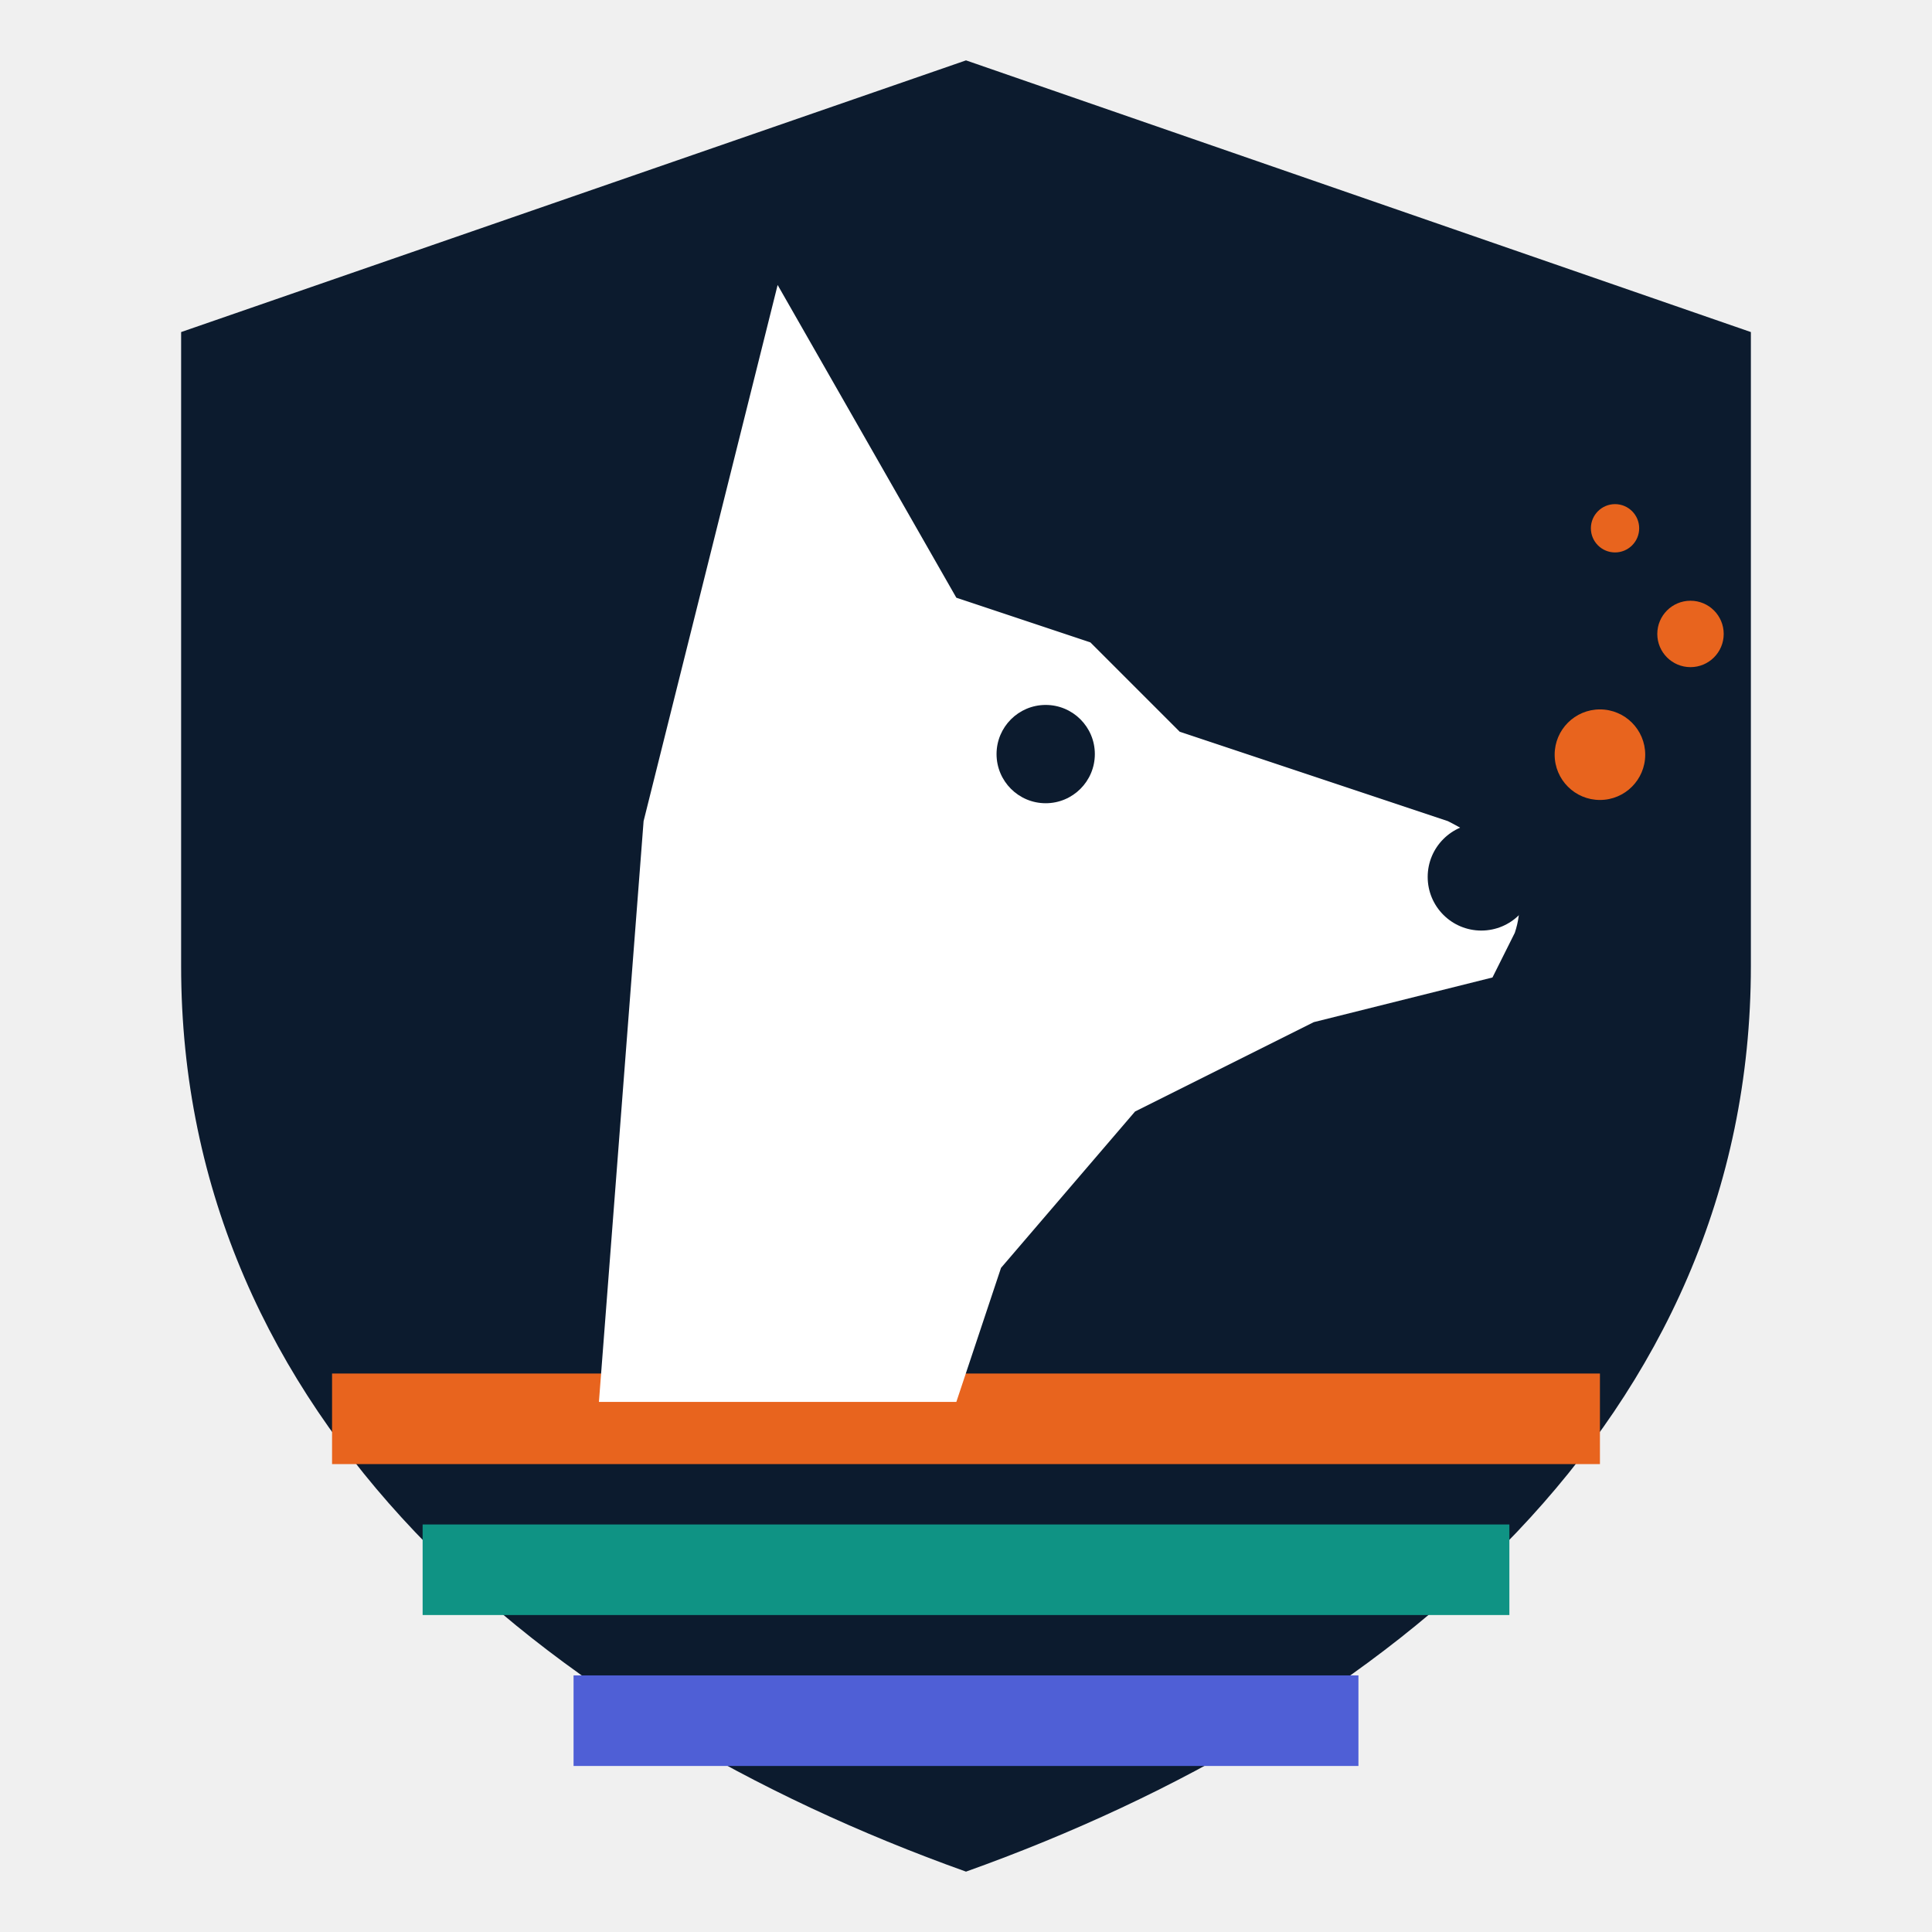
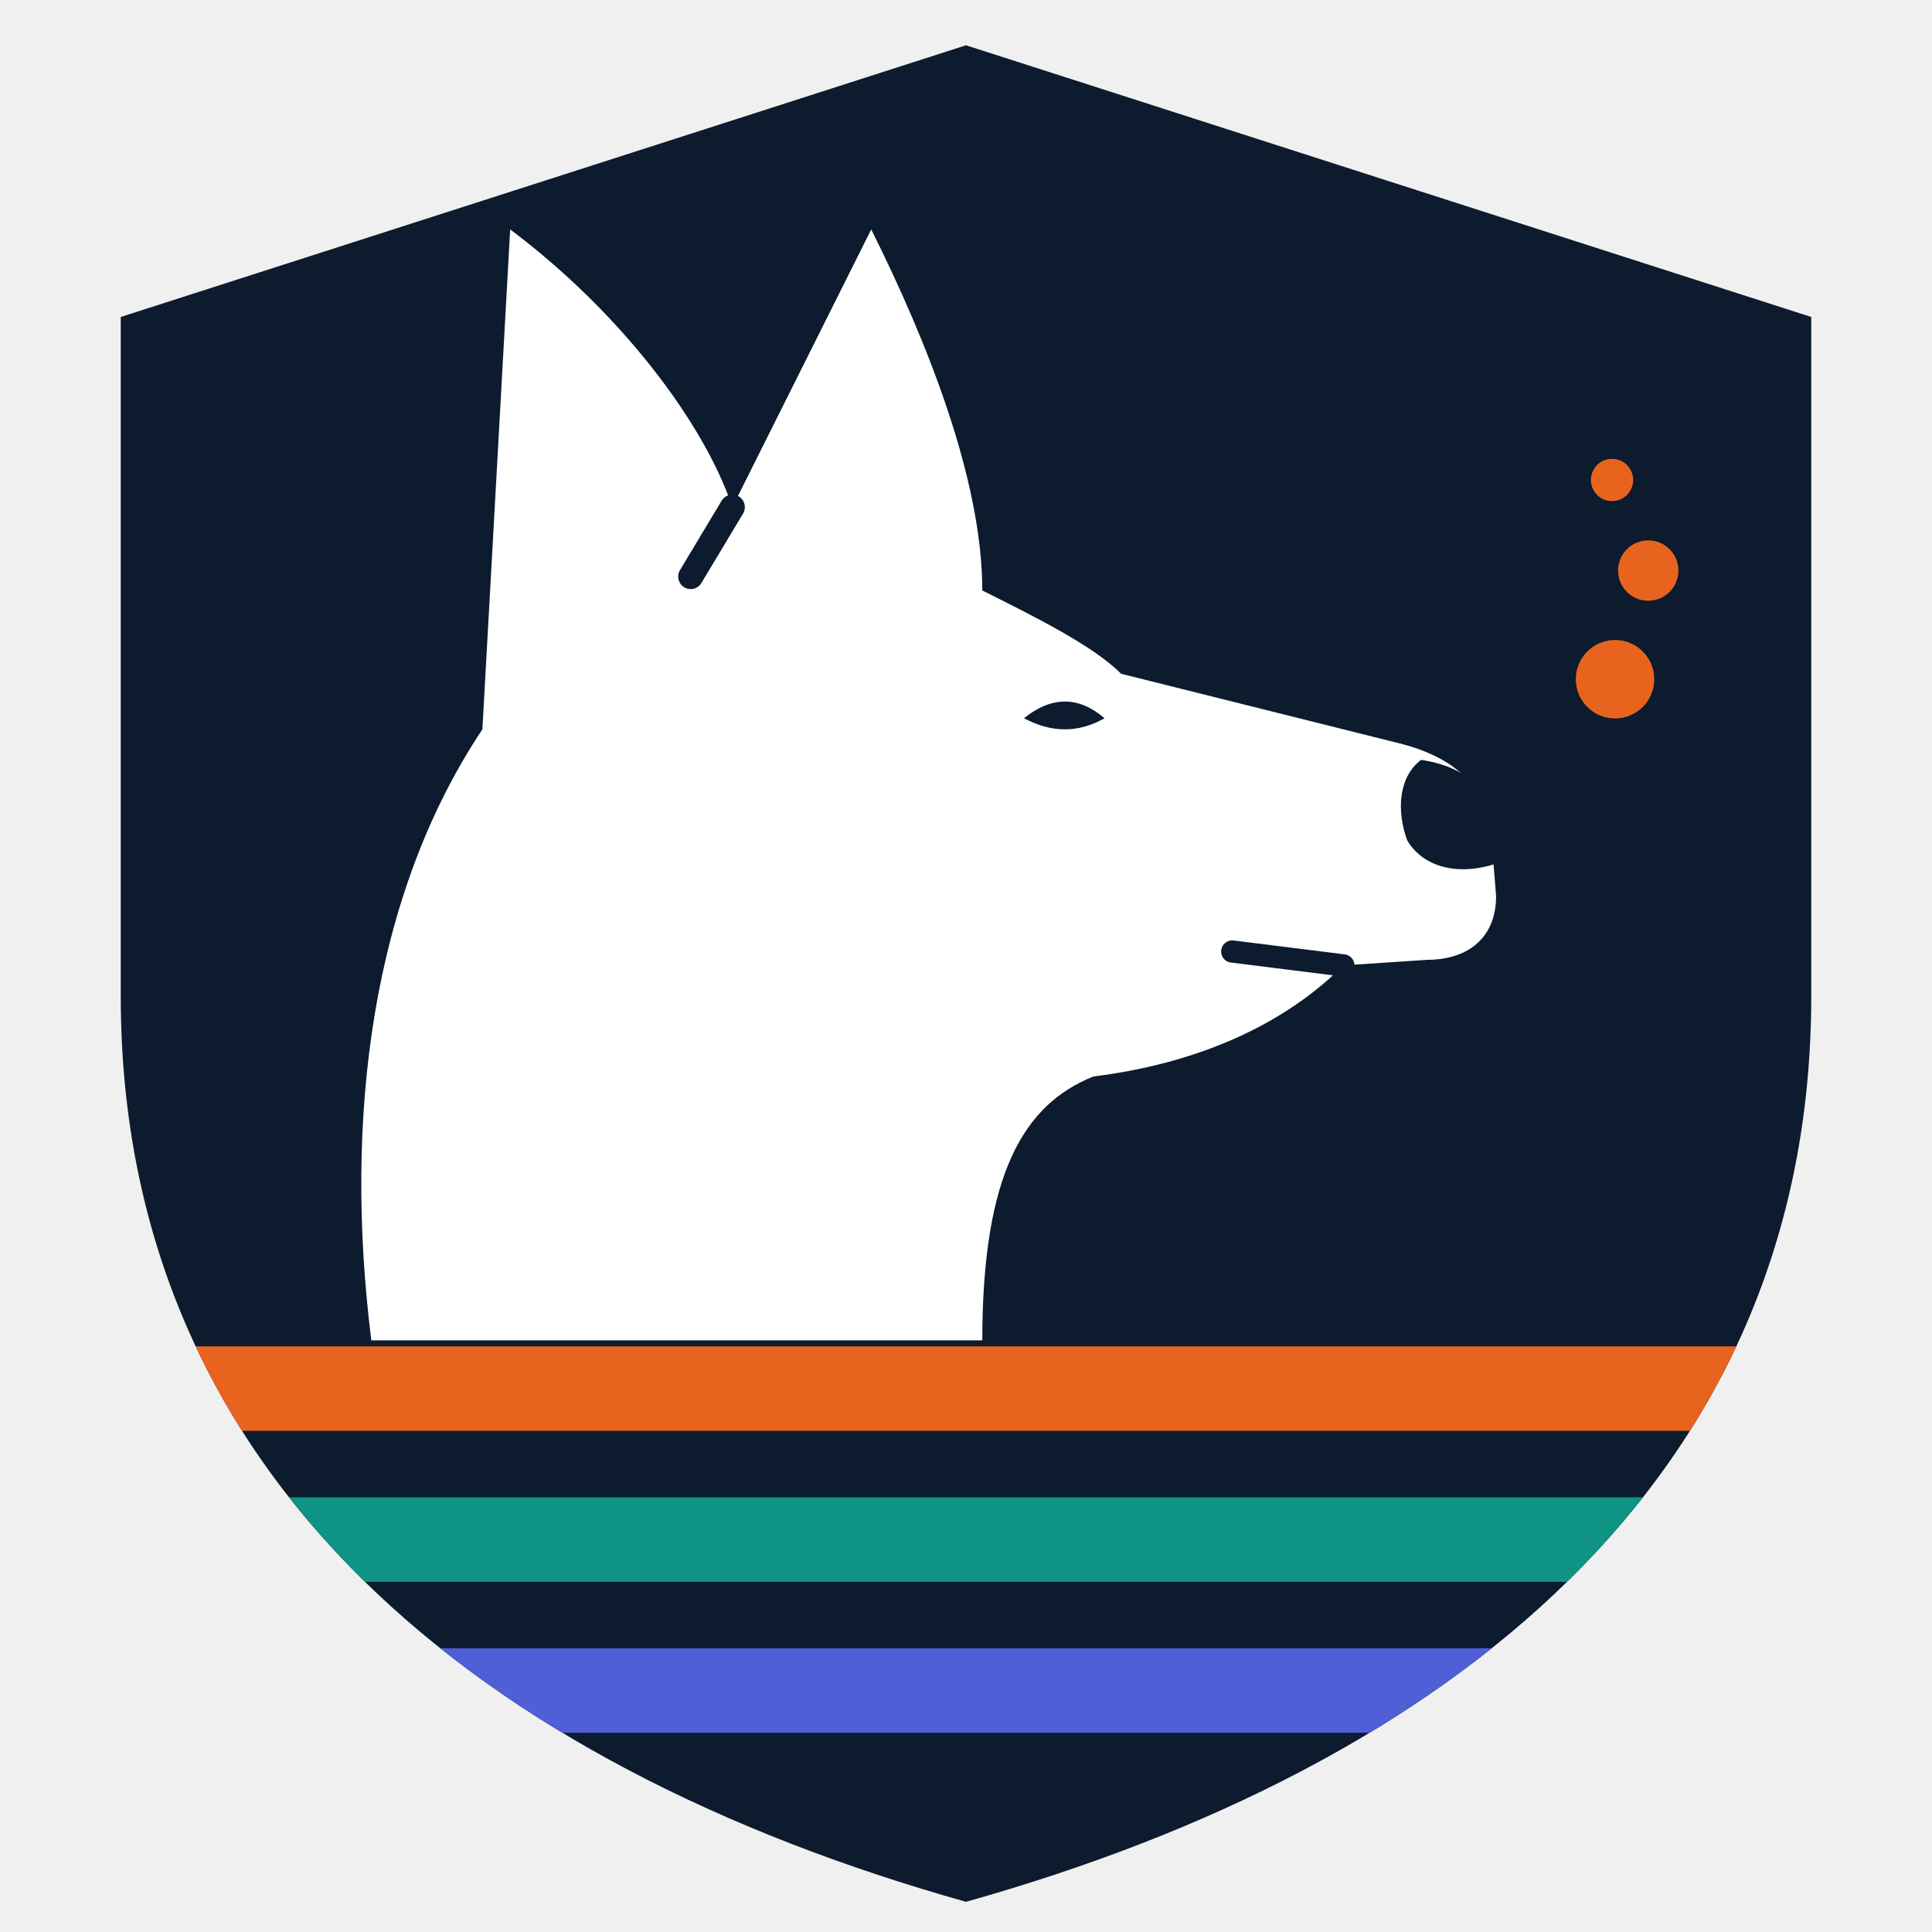
<svg xmlns="http://www.w3.org/2000/svg" viewBox="0 0 64 64" width="512" height="512">
-   <path d="M32 2 L58 11 V32 C58 47 46 57 32 62 C18 57 6 47 6 32 V11 Z" fill="#0c1b2e" />
-   <g clip-path="none">
-     <path d="M11 47 H53" stroke="#e8641e" stroke-width="3" />
-     <path d="M14 52 H50" stroke="#0f9384" stroke-width="3" />
-     <path d="M19 57 H45" stroke="#4f5fd6" stroke-width="3" />
+   <path d="M32 1.5 L60 10.5 V33 C60 49 48 58.5 32 63 C16 58.5 4 49 4 33 V10.5 Z" fill="#0c1b2e" />
+   <clipPath id="tsk9-shield">
+     <path d="M32 1.5 L60 10.5 V33 C60 49 48 58.5 32 63 C16 58.5 4 49 4 33 V10.5 Z" />
+   </clipPath>
+   <g clip-path="url(#tsk9-shield)">
+     <path d="M0 46 H64" stroke="#e8641e" stroke-width="2.8" />
+     <path d="M0 51 H64" stroke="#0f9384" stroke-width="2.8" />
+     <path d="M0 56 H64" stroke="#4f5fd6" stroke-width="2.8" />
  </g>
-   <g transform="translate(8 5) scale(0.74)">
-     <path d="M16 56 L18 30 L20 22 L24 6 L32 20 L38 22 L42 26 L54 30 Q58 32 57 35 L56 37 L48 39 L40 43 L34 50 L32 56 Z" fill="#ffffff" />
-     <circle cx="36" cy="27" r="2.2" fill="#0c1b2e" />
-     <circle cx="55.5" cy="32.5" r="2.4" fill="#0c1b2e" />
+   <g transform="translate(-1.5 3) scale(0.92)">
+     <path d="M15 45 C14 37 15 29 19 23 L20 5 C24 8 27 12 28 15 L33 5 C35 9 37 14 37 18 C39 19 41 20 42 21 L52 23.5 C54 24 55 25 55.3 26.5 L55.5 29 C55.5 30.5 54.5 31.3 53 31.3 L50 31.5 C48 33.5 45 35 41 35.5 C38.5 36.5 37 39 37 45 Z" fill="#ffffff" />
+     <path d="M38.5 22.6 Q40 21.4 41.4 22.6 Q40 23.4 38.5 22.6 Z" fill="#0c1b2e" />
+     <path d="M52.8 24.1 C54.8 24.4 55.7 25.6 55.6 27.8 C54.2 28.3 52.9 28 52.3 27 C51.9 25.9 52 24.7 52.8 24.1 Z" fill="#0c1b2e" />
+     <path d="M28 15 L26.5 17.5" stroke="#0c1b2e" stroke-width="0.9" stroke-linecap="round" fill="none" />
+     <path d="M50 31.5 L46 31" stroke="#0c1b2e" stroke-width="0.8" stroke-linecap="round" fill="none" />
  </g>
  <g fill="#e8641e">
-     <circle cx="53" cy="25" r="1.5" />
-     <circle cx="56" cy="21" r="1.1" />
-     <circle cx="53.5" cy="17.5" r="0.8" />
+     <circle cx="53.5" cy="22.5" r="1.3" />
+     <circle cx="54.6" cy="18.9" r="1" />
+     <circle cx="53.4" cy="15.9" r="0.7" />
  </g>
</svg>
